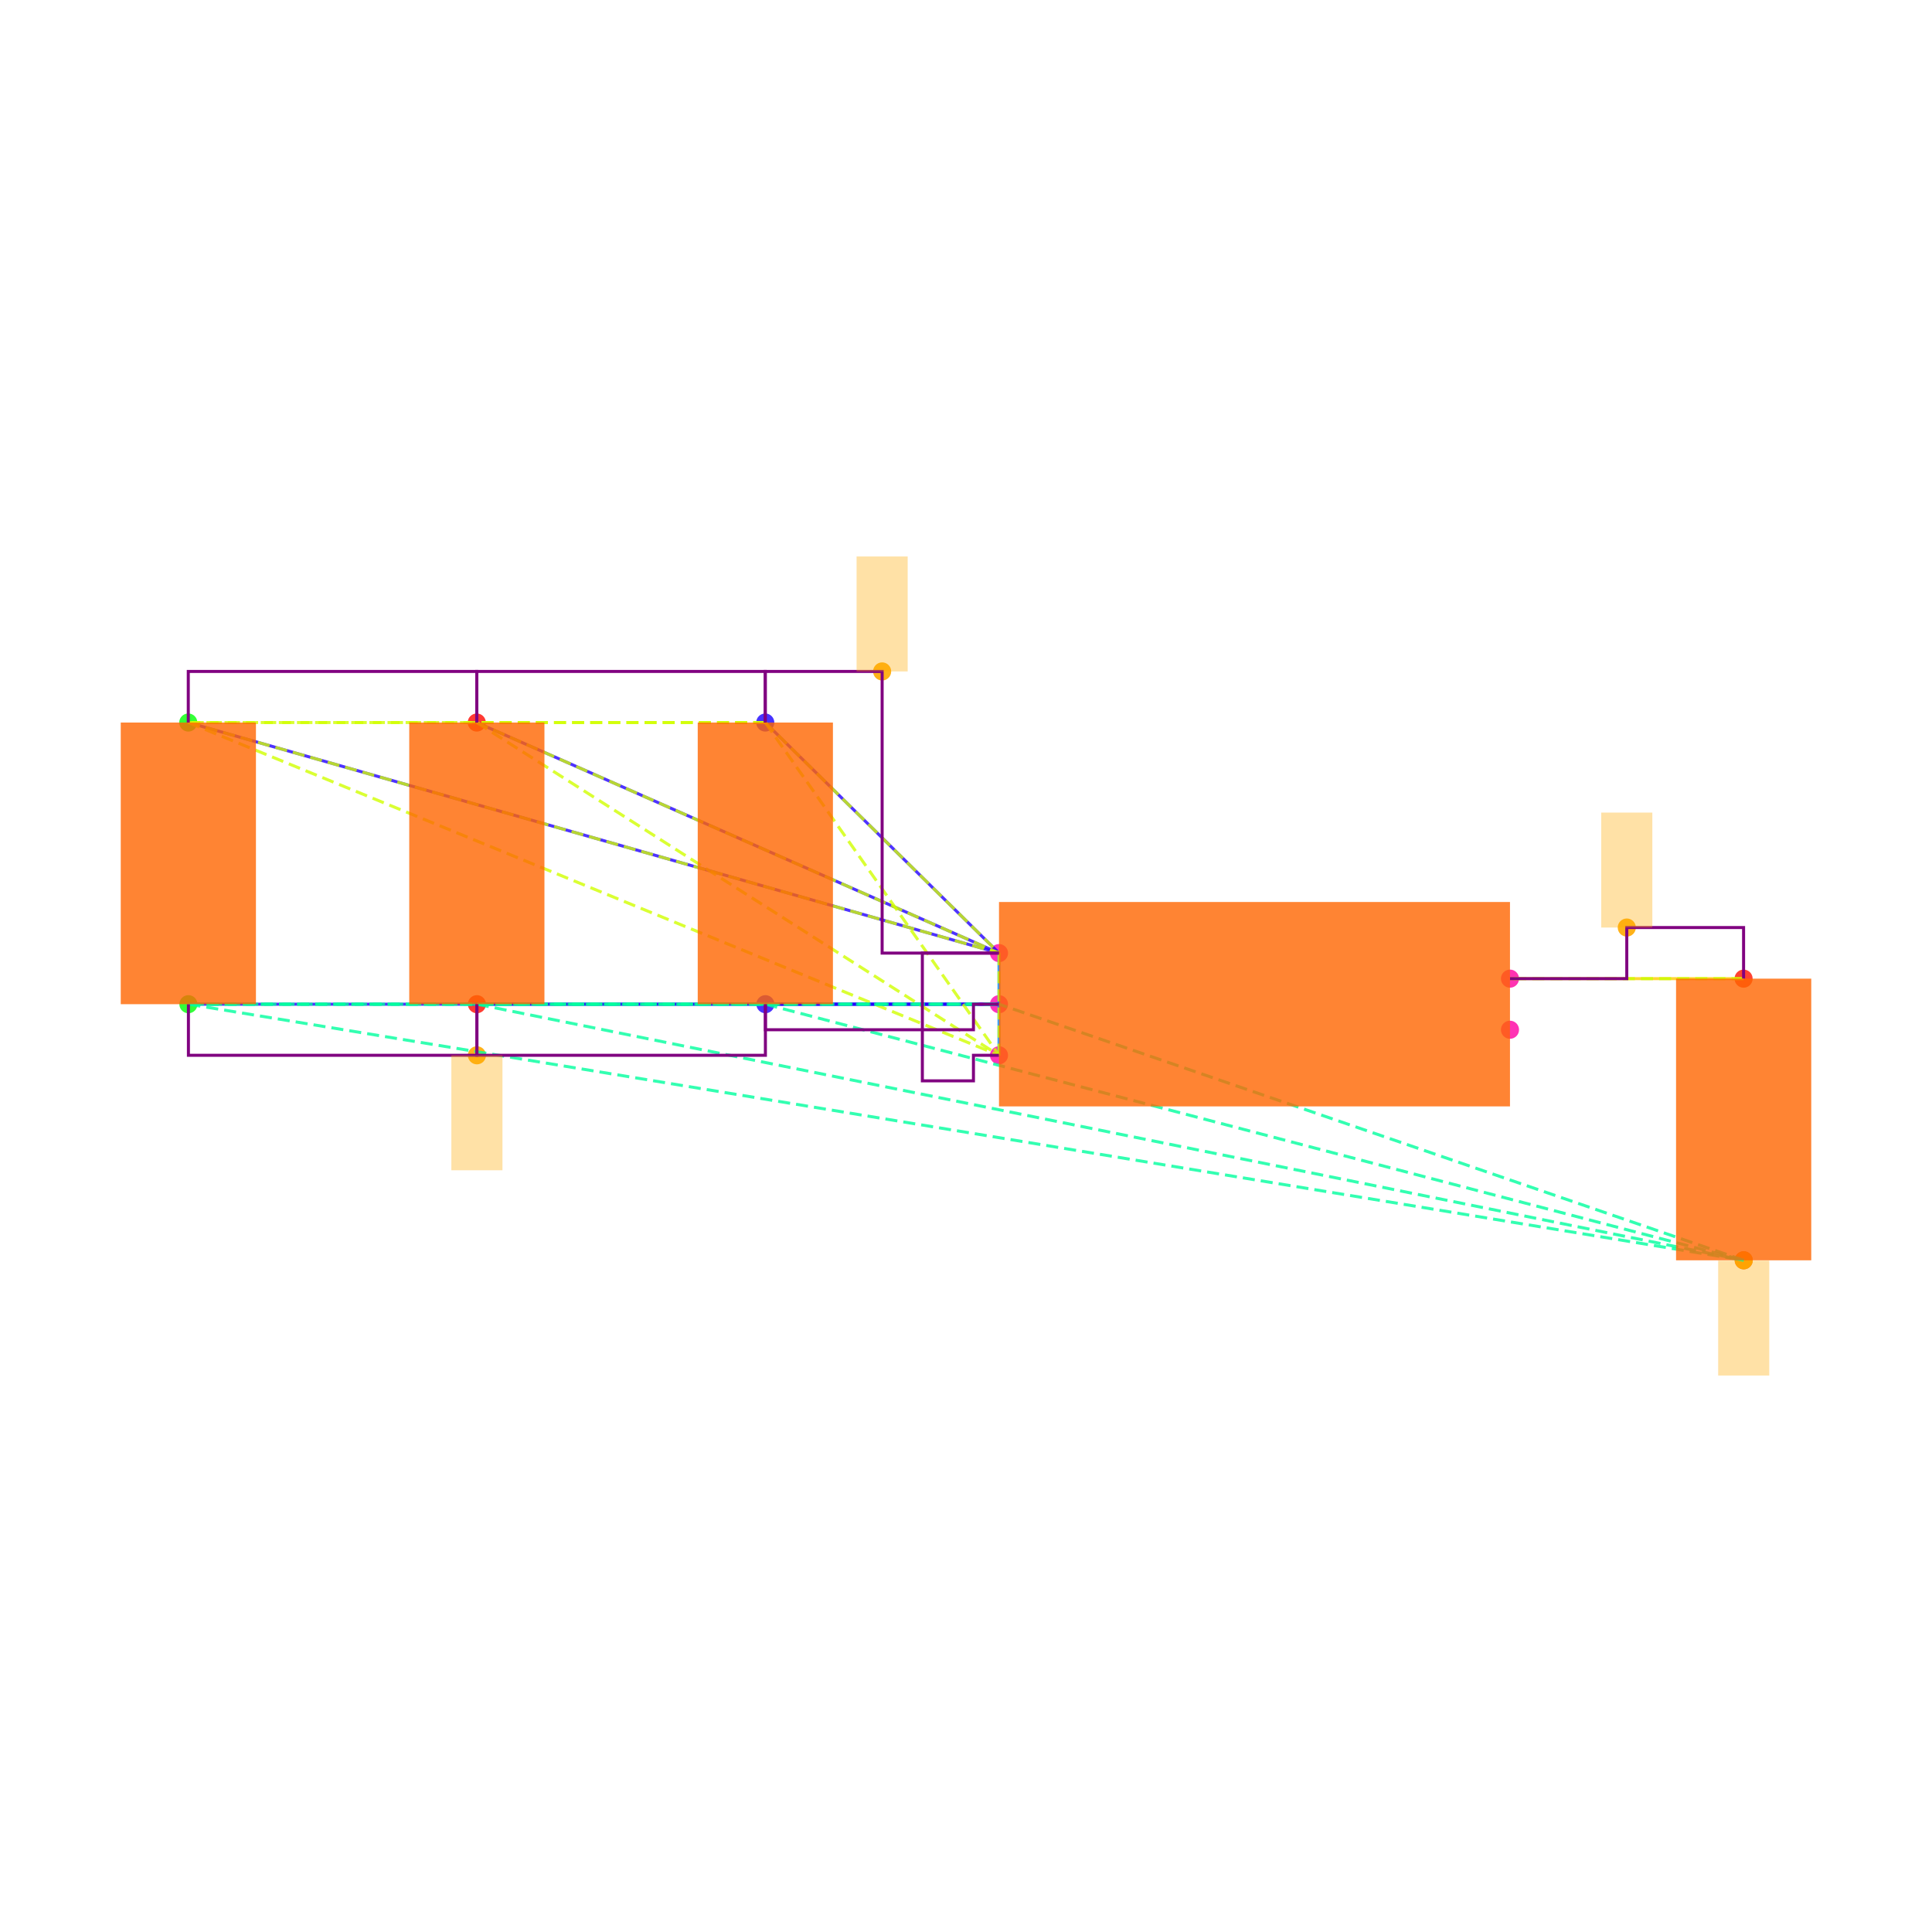
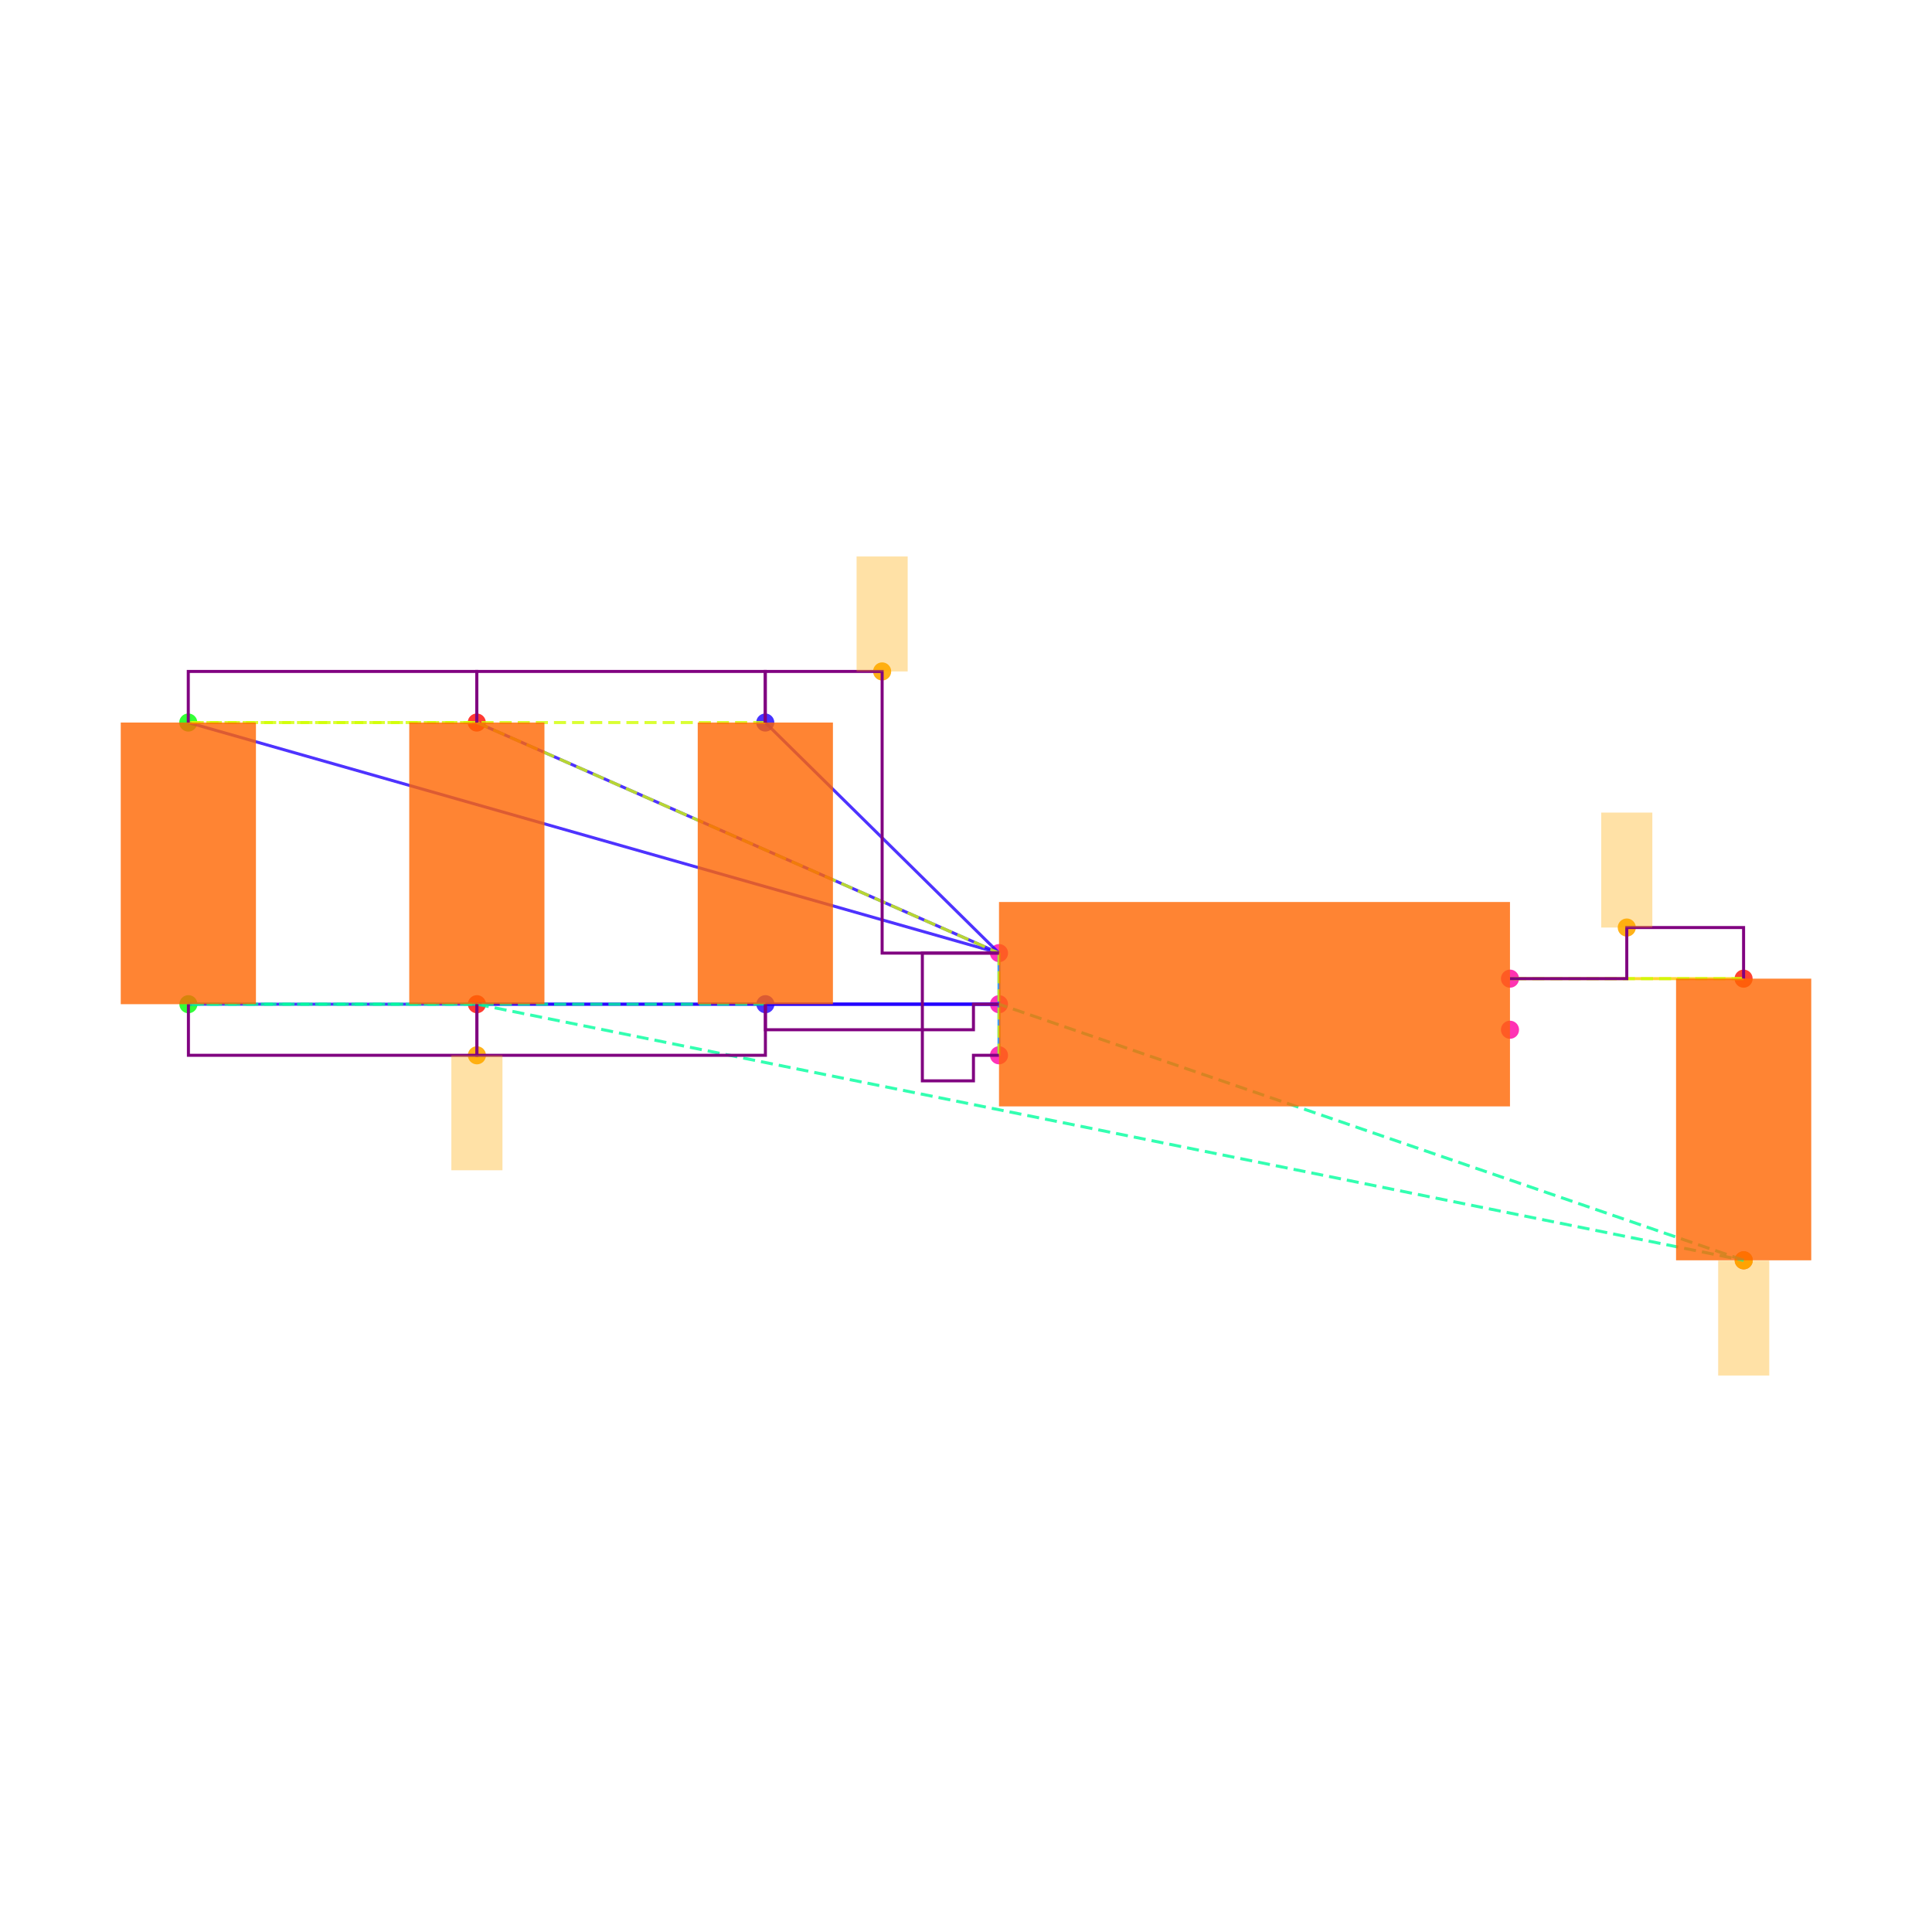
<svg xmlns="http://www.w3.org/2000/svg" width="640" height="640" viewBox="0 0 640 640">
  <rect width="100%" height="100%" fill="white" />
  <g>
    <circle data-type="point" data-label="C6.1 y+" data-x="-1.9148566499999995" data-y="1.1024186000000005" cx="253.503" cy="239.35" r="3" fill="hsl(246, 100%, 50%, 0.8)" />
  </g>
  <g>
    <circle data-type="point" data-label="C6.2 y-" data-x="-1.9143099500000003" data-y="0" cx="253.55" cy="332.653" r="3" fill="hsl(247, 100%, 50%, 0.8)" />
  </g>
  <g>
    <circle data-type="point" data-label="C1.1 y+" data-x="-4.173189849999999" data-y="1.1024186000000002" cx="62.37" cy="239.35" r="3" fill="hsl(121, 100%, 50%, 0.8)" />
  </g>
  <g>
    <circle data-type="point" data-label="C1.2 y-" data-x="-4.17264315" data-y="-2.220446049250313e-16" cx="62.416" cy="332.653" r="3" fill="hsl(122, 100%, 50%, 0.8)" />
  </g>
  <g>
    <circle data-type="point" data-label="C2.1 y+" data-x="-3.0440232499999995" data-y="1.1024186000000002" cx="157.937" cy="239.35" r="3" fill="hsl(2, 100%, 50%, 0.8)" />
  </g>
  <g>
    <circle data-type="point" data-label="C2.2 y-" data-x="-3.0434765500000003" data-y="-2.220446049250313e-16" cx="157.983" cy="332.653" r="3" fill="hsl(3, 100%, 50%, 0.8)" />
  </g>
  <g>
    <circle data-type="point" data-label="C5.1 y+" data-x="1.9143099500000003" data-y="0.09999999999999964" cx="577.584" cy="324.189" r="3" fill="hsl(5, 100%, 50%, 0.8)" />
  </g>
  <g>
    <circle data-type="point" data-label="C5.2 y-" data-x="1.9148566499999995" data-y="-1.0024186000000008" cx="577.63" cy="417.492" r="3" fill="hsl(6, 100%, 50%, 0.8)" />
  </g>
  <g>
    <circle data-type="point" data-label="U1.1 x-" data-x="-1" data-y="0.2" cx="330.932" cy="315.726" r="3" fill="hsl(319, 100%, 50%, 0.8)" />
  </g>
  <g>
    <circle data-type="point" data-label="U1.2 x-" data-x="-1" data-y="0" cx="330.932" cy="332.653" r="3" fill="hsl(320, 100%, 50%, 0.8)" />
  </g>
  <g>
    <circle data-type="point" data-label="U1.3 x-" data-x="-1" data-y="-0.2" cx="330.932" cy="349.58" r="3" fill="hsl(321, 100%, 50%, 0.8)" />
  </g>
  <g>
    <circle data-type="point" data-label="U1.4 x+" data-x="1" data-y="-0.1" cx="500.202" cy="341.116" r="3" fill="hsl(322, 100%, 50%, 0.8)" />
  </g>
  <g>
    <circle data-type="point" data-label="U1.5 x+" data-x="1" data-y="0.1" cx="500.202" cy="324.189" r="3" fill="hsl(323, 100%, 50%, 0.8)" />
  </g>
  <g>
    <circle data-type="point" data-label="" data-x="-1.4574283249999997" data-y="1.3024186000000004" cx="292.218" cy="222.423" r="3" fill="hsl(40, 100%, 50%, 0.9)" />
  </g>
  <g>
    <circle data-type="point" data-label="" data-x="-3.0434765500000003" data-y="-0.2000000000000004" cx="157.983" cy="349.58" r="3" fill="hsl(40, 100%, 50%, 0.9)" />
  </g>
  <g>
    <circle data-type="point" data-label="" data-x="1.9148566499999995" data-y="-1.0024186000000008" cx="577.63" cy="417.492" r="3" fill="hsl(40, 100%, 50%, 0.9)" />
  </g>
  <g>
    <circle data-type="point" data-label="" data-x="1.4571549750000001" data-y="0.29999999999999966" cx="538.893" cy="307.262" r="3" fill="hsl(40, 100%, 50%, 0.9)" />
  </g>
  <g>
    <polyline data-points="-1,0.2 -1.9148566499999995,1.1024186000000005" data-type="line" data-label="" points="330.932,315.726 253.503,239.35" fill="none" stroke="hsl(248, 100%, 50%, 0.8)" stroke-width="1" />
  </g>
  <g>
    <polyline data-points="-1,0.2 -4.173189849999999,1.1024186000000002" data-type="line" data-label="" points="330.932,315.726 62.37,239.35" fill="none" stroke="hsl(248, 100%, 50%, 0.8)" stroke-width="1" />
  </g>
  <g>
    <polyline data-points="-1,0.2 -3.0440232499999995,1.1024186000000002" data-type="line" data-label="" points="330.932,315.726 157.937,239.35" fill="none" stroke="hsl(248, 100%, 50%, 0.8)" stroke-width="1" />
  </g>
  <g>
    <polyline data-points="-1,0 -1.9143099500000003,0" data-type="line" data-label="" points="330.932,332.653 253.55,332.653" fill="none" stroke="hsl(248, 100%, 50%, 0.8)" stroke-width="1" />
  </g>
  <g>
    <polyline data-points="-1,0 -4.17264315,-2.220446049250313e-16" data-type="line" data-label="" points="330.932,332.653 62.416,332.653" fill="none" stroke="hsl(248, 100%, 50%, 0.8)" stroke-width="1" />
  </g>
  <g>
    <polyline data-points="-1,0 -3.0434765500000003,-2.220446049250313e-16" data-type="line" data-label="" points="330.932,332.653 157.983,332.653" fill="none" stroke="hsl(248, 100%, 50%, 0.8)" stroke-width="1" />
  </g>
  <g>
    <polyline data-points="-1,-0.2 -1,0.2" data-type="line" data-label="" points="330.932,349.58 330.932,315.726" fill="none" stroke="hsl(208, 100%, 50%, 0.8)" stroke-width="1" />
  </g>
  <g>
    <polyline data-points="1,0.1 1.9143099500000003,0.09999999999999964" data-type="line" data-label="" points="500.202,324.189 577.584,324.189" fill="none" stroke="hsl(48, 100%, 50%, 0.8)" stroke-width="1" />
  </g>
  <g>
    <polyline data-points="-1.9148566499999995,1.1024186000000005 -4.173189849999999,1.1024186000000002" data-type="line" data-label="" points="253.503,239.35 62.37,239.35" fill="none" stroke="hsl(71, 100%, 50%, 0.8)" stroke-width="1" stroke-dasharray="4 2" />
  </g>
  <g>
-     <polyline data-points="-1.9148566499999995,1.1024186000000005 -3.0440232499999995,1.1024186000000002" data-type="line" data-label="" points="253.503,239.35 157.937,239.35" fill="none" stroke="hsl(71, 100%, 50%, 0.8)" stroke-width="1" stroke-dasharray="4 2" />
-   </g>
-   <g>
-     <polyline data-points="-1.9148566499999995,1.1024186000000005 -1,0.2" data-type="line" data-label="" points="253.503,239.35 330.932,315.726" fill="none" stroke="hsl(71, 100%, 50%, 0.8)" stroke-width="1" stroke-dasharray="4 2" />
-   </g>
-   <g>
-     <polyline data-points="-1.9148566499999995,1.1024186000000005 -1,-0.2" data-type="line" data-label="" points="253.503,239.35 330.932,349.58" fill="none" stroke="hsl(71, 100%, 50%, 0.8)" stroke-width="1" stroke-dasharray="4 2" />
-   </g>
-   <g>
    <polyline data-points="-4.173189849999999,1.1024186000000002 -3.0440232499999995,1.1024186000000002" data-type="line" data-label="" points="62.37,239.35 157.937,239.35" fill="none" stroke="hsl(71, 100%, 50%, 0.8)" stroke-width="1" stroke-dasharray="4 2" />
  </g>
  <g>
-     <polyline data-points="-4.173189849999999,1.1024186000000002 -1,0.2" data-type="line" data-label="" points="62.37,239.35 330.932,315.726" fill="none" stroke="hsl(71, 100%, 50%, 0.8)" stroke-width="1" stroke-dasharray="4 2" />
-   </g>
-   <g>
-     <polyline data-points="-4.173189849999999,1.1024186000000002 -1,-0.2" data-type="line" data-label="" points="62.37,239.35 330.932,349.58" fill="none" stroke="hsl(71, 100%, 50%, 0.8)" stroke-width="1" stroke-dasharray="4 2" />
-   </g>
-   <g>
    <polyline data-points="-3.0440232499999995,1.1024186000000002 -1,0.2" data-type="line" data-label="" points="157.937,239.35 330.932,315.726" fill="none" stroke="hsl(71, 100%, 50%, 0.8)" stroke-width="1" stroke-dasharray="4 2" />
-   </g>
-   <g>
-     <polyline data-points="-3.0440232499999995,1.1024186000000002 -1,-0.2" data-type="line" data-label="" points="157.937,239.35 330.932,349.58" fill="none" stroke="hsl(71, 100%, 50%, 0.8)" stroke-width="1" stroke-dasharray="4 2" />
  </g>
  <g>
    <polyline data-points="-1,0.2 -1,-0.2" data-type="line" data-label="" points="330.932,315.726 330.932,349.58" fill="none" stroke="hsl(71, 100%, 50%, 0.8)" stroke-width="1" stroke-dasharray="4 2" />
  </g>
  <g>
    <polyline data-points="-1.9143099500000003,0 -4.17264315,-2.220446049250313e-16" data-type="line" data-label="" points="253.55,332.653 62.416,332.653" fill="none" stroke="hsl(157, 100%, 50%, 0.8)" stroke-width="1" stroke-dasharray="4 2" />
  </g>
  <g>
-     <polyline data-points="-1.9143099500000003,0 -3.0434765500000003,-2.220446049250313e-16" data-type="line" data-label="" points="253.55,332.653 157.983,332.653" fill="none" stroke="hsl(157, 100%, 50%, 0.8)" stroke-width="1" stroke-dasharray="4 2" />
-   </g>
-   <g>
-     <polyline data-points="-1.9143099500000003,0 1.9148566499999995,-1.0024186000000008" data-type="line" data-label="" points="253.55,332.653 577.63,417.492" fill="none" stroke="hsl(157, 100%, 50%, 0.8)" stroke-width="1" stroke-dasharray="4 2" />
-   </g>
-   <g>
-     <polyline data-points="-1.9143099500000003,0 -1,0" data-type="line" data-label="" points="253.55,332.653 330.932,332.653" fill="none" stroke="hsl(157, 100%, 50%, 0.8)" stroke-width="1" stroke-dasharray="4 2" />
-   </g>
-   <g>
    <polyline data-points="-4.17264315,-2.220446049250313e-16 -3.0434765500000003,-2.220446049250313e-16" data-type="line" data-label="" points="62.416,332.653 157.983,332.653" fill="none" stroke="hsl(157, 100%, 50%, 0.8)" stroke-width="1" stroke-dasharray="4 2" />
  </g>
  <g>
-     <polyline data-points="-4.17264315,-2.220446049250313e-16 1.9148566499999995,-1.0024186000000008" data-type="line" data-label="" points="62.416,332.653 577.63,417.492" fill="none" stroke="hsl(157, 100%, 50%, 0.8)" stroke-width="1" stroke-dasharray="4 2" />
-   </g>
-   <g>
-     <polyline data-points="-4.17264315,-2.220446049250313e-16 -1,0" data-type="line" data-label="" points="62.416,332.653 330.932,332.653" fill="none" stroke="hsl(157, 100%, 50%, 0.8)" stroke-width="1" stroke-dasharray="4 2" />
-   </g>
-   <g>
    <polyline data-points="-3.0434765500000003,-2.220446049250313e-16 1.9148566499999995,-1.0024186000000008" data-type="line" data-label="" points="157.983,332.653 577.63,417.492" fill="none" stroke="hsl(157, 100%, 50%, 0.8)" stroke-width="1" stroke-dasharray="4 2" />
-   </g>
-   <g>
-     <polyline data-points="-3.0434765500000003,-2.220446049250313e-16 -1,0" data-type="line" data-label="" points="157.983,332.653 330.932,332.653" fill="none" stroke="hsl(157, 100%, 50%, 0.8)" stroke-width="1" stroke-dasharray="4 2" />
  </g>
  <g>
    <polyline data-points="1.9148566499999995,-1.0024186000000008 -1,0" data-type="line" data-label="" points="577.63,417.492 330.932,332.653" fill="none" stroke="hsl(157, 100%, 50%, 0.8)" stroke-width="1" stroke-dasharray="4 2" />
  </g>
  <g>
    <polyline data-points="1.9143099500000003,0.09999999999999964 1,0.1" data-type="line" data-label="" points="577.584,324.189 500.202,324.189" fill="none" stroke="hsl(73, 100%, 50%, 0.8)" stroke-width="1" stroke-dasharray="4 2" />
  </g>
  <g>
    <polyline data-points="-3.0440232499999995,1.1024186000000002 -3.0440232499999995,1.3024186000000004 -4.173189849999999,1.3024186000000004 -4.173189849999999,1.1024186000000002" data-type="line" data-label="" points="157.937,239.35 157.937,222.423 62.37,222.423 62.37,239.35" fill="none" stroke="purple" stroke-width="1" />
  </g>
  <g>
    <polyline data-points="-1.9148566499999995,1.1024186000000002 -1.9148566499999995,1.3024186000000004 -3.0440232499999995,1.3024186000000004 -3.0440232499999995,1.1024186000000002" data-type="line" data-label="" points="253.503,239.35 253.503,222.423 157.937,222.423 157.937,239.35" fill="none" stroke="purple" stroke-width="1" />
  </g>
  <g>
    <polyline data-points="-1,0.20000000000000018 -1.4574283249999997,0.20000000000000018 -1.4574283249999997,1.3024186000000004 -1.9148566499999995,1.3024186000000004 -1.9148566499999995,1.1024186000000005" data-type="line" data-label="" points="330.932,315.726 292.218,315.726 292.218,222.423 253.503,222.423 253.503,239.35" fill="none" stroke="purple" stroke-width="1" />
  </g>
  <g>
    <polyline data-points="-1,-0.2 -1.1,-0.2 -1.1,-0.30000000000000004 -1.3,-0.30000000000000004 -1.3,0.2 -1,0.2" data-type="line" data-label="" points="330.932,349.58 322.469,349.58 322.469,358.043 305.542,358.043 305.542,315.726 330.932,315.726" fill="none" stroke="purple" stroke-width="1" />
  </g>
  <g>
    <polyline data-points="-3.0434765500000003,-2.220446049250313e-16 -3.0434765500000003,-0.2000000000000004 -4.17264315,-0.2000000000000004 -4.17264315,-2.220446049250313e-16" data-type="line" data-label="" points="157.983,332.653 157.983,349.58 62.416,349.58 62.416,332.653" fill="none" stroke="purple" stroke-width="1" />
  </g>
  <g>
    <polyline data-points="-1.9143099500000003,-2.220446049250313e-16 -1.9143099500000003,-0.2000000000000004 -3.0434765500000003,-0.2000000000000004 -3.0434765500000003,-2.220446049250313e-16" data-type="line" data-label="" points="253.55,332.653 253.55,349.58 157.983,349.58 157.983,332.653" fill="none" stroke="purple" stroke-width="1" />
  </g>
  <g>
    <polyline data-points="-1,0 -1.0999999999999999,0 -1.0999999999999999,-0.09999999999999995 -1.9143099500000003,-0.09999999999999995 -1.9143099500000003,0" data-type="line" data-label="" points="330.932,332.653 322.469,332.653 322.469,341.116 253.55,341.116 253.55,332.653" fill="none" stroke="purple" stroke-width="1" />
  </g>
  <g>
    <polyline data-points="1,0.1 1.4571549750000001,0.1 1.4571549750000001,0.29999999999999966 1.9143099500000003,0.29999999999999966 1.9143099500000003,0.09999999999999964" data-type="line" data-label="" points="500.202,324.189 538.893,324.189 538.893,307.262 577.584,307.262 577.584,324.189" fill="none" stroke="purple" stroke-width="1" />
  </g>
  <g>
    <rect data-type="rect" data-label="schematic_component_0" data-x="-1.9145832999999999" data-y="0.5512093000000002" x="231.133" y="239.35" width="44.786" height="93.303" fill="hsl(24, 100%, 50%, 0.8)" stroke="black" stroke-width="0.012" />
  </g>
  <g>
    <rect data-type="rect" data-label="schematic_component_1" data-x="-4.1729164999999995" data-y="0.5512093" x="40" y="239.35" width="44.786" height="93.303" fill="hsl(24, 100%, 50%, 0.8)" stroke="black" stroke-width="0.012" />
  </g>
  <g>
    <rect data-type="rect" data-label="schematic_component_2" data-x="-3.0437499" data-y="0.5512093" x="135.567" y="239.35" width="44.786" height="93.303" fill="hsl(24, 100%, 50%, 0.8)" stroke="black" stroke-width="0.012" />
  </g>
  <g>
    <rect data-type="rect" data-label="schematic_component_3" data-x="1.9145832999999999" data-y="-0.4512093000000006" x="555.214" y="324.189" width="44.786" height="93.303" fill="hsl(24, 100%, 50%, 0.8)" stroke="black" stroke-width="0.012" />
  </g>
  <g>
    <rect data-type="rect" data-label="schematic_component_4" data-x="0" data-y="0" x="330.932" y="298.799" width="169.27" height="67.708" fill="hsl(24, 100%, 50%, 0.8)" stroke="black" stroke-width="0.012" />
  </g>
  <g>
    <rect data-type="rect" data-label="" data-x="-1.4574283249999997" data-y="1.5274186000000005" x="283.754" y="184.337" width="16.927" height="38.086" fill="hsl(40, 100%, 50%, 0.35)" stroke="black" stroke-width="0.012" />
  </g>
  <g>
    <rect data-type="rect" data-label="" data-x="-3.0434765500000003" data-y="-0.4250000000000004" x="149.519" y="349.58" width="16.927" height="38.086" fill="hsl(40, 100%, 50%, 0.35)" stroke="black" stroke-width="0.012" />
  </g>
  <g>
    <rect data-type="rect" data-label="" data-x="1.9148566499999995" data-y="-1.2284186000000008" x="569.167" y="417.577" width="16.927" height="38.086" fill="hsl(40, 100%, 50%, 0.35)" stroke="black" stroke-width="0.012" />
  </g>
  <g>
    <rect data-type="rect" data-label="" data-x="1.4571549750000001" data-y="0.5249999999999997" x="530.429" y="269.177" width="16.927" height="38.086" fill="hsl(40, 100%, 50%, 0.35)" stroke="black" stroke-width="0.012" />
  </g>
  <g id="crosshair" style="display: none">
    <line id="crosshair-h" y1="0" y2="640" stroke="#666" stroke-width="0.5" />
    <line id="crosshair-v" x1="0" x2="640" stroke="#666" stroke-width="0.5" />
    <text id="coordinates" font-family="monospace" font-size="12" fill="#666" />
  </g>
</svg>
